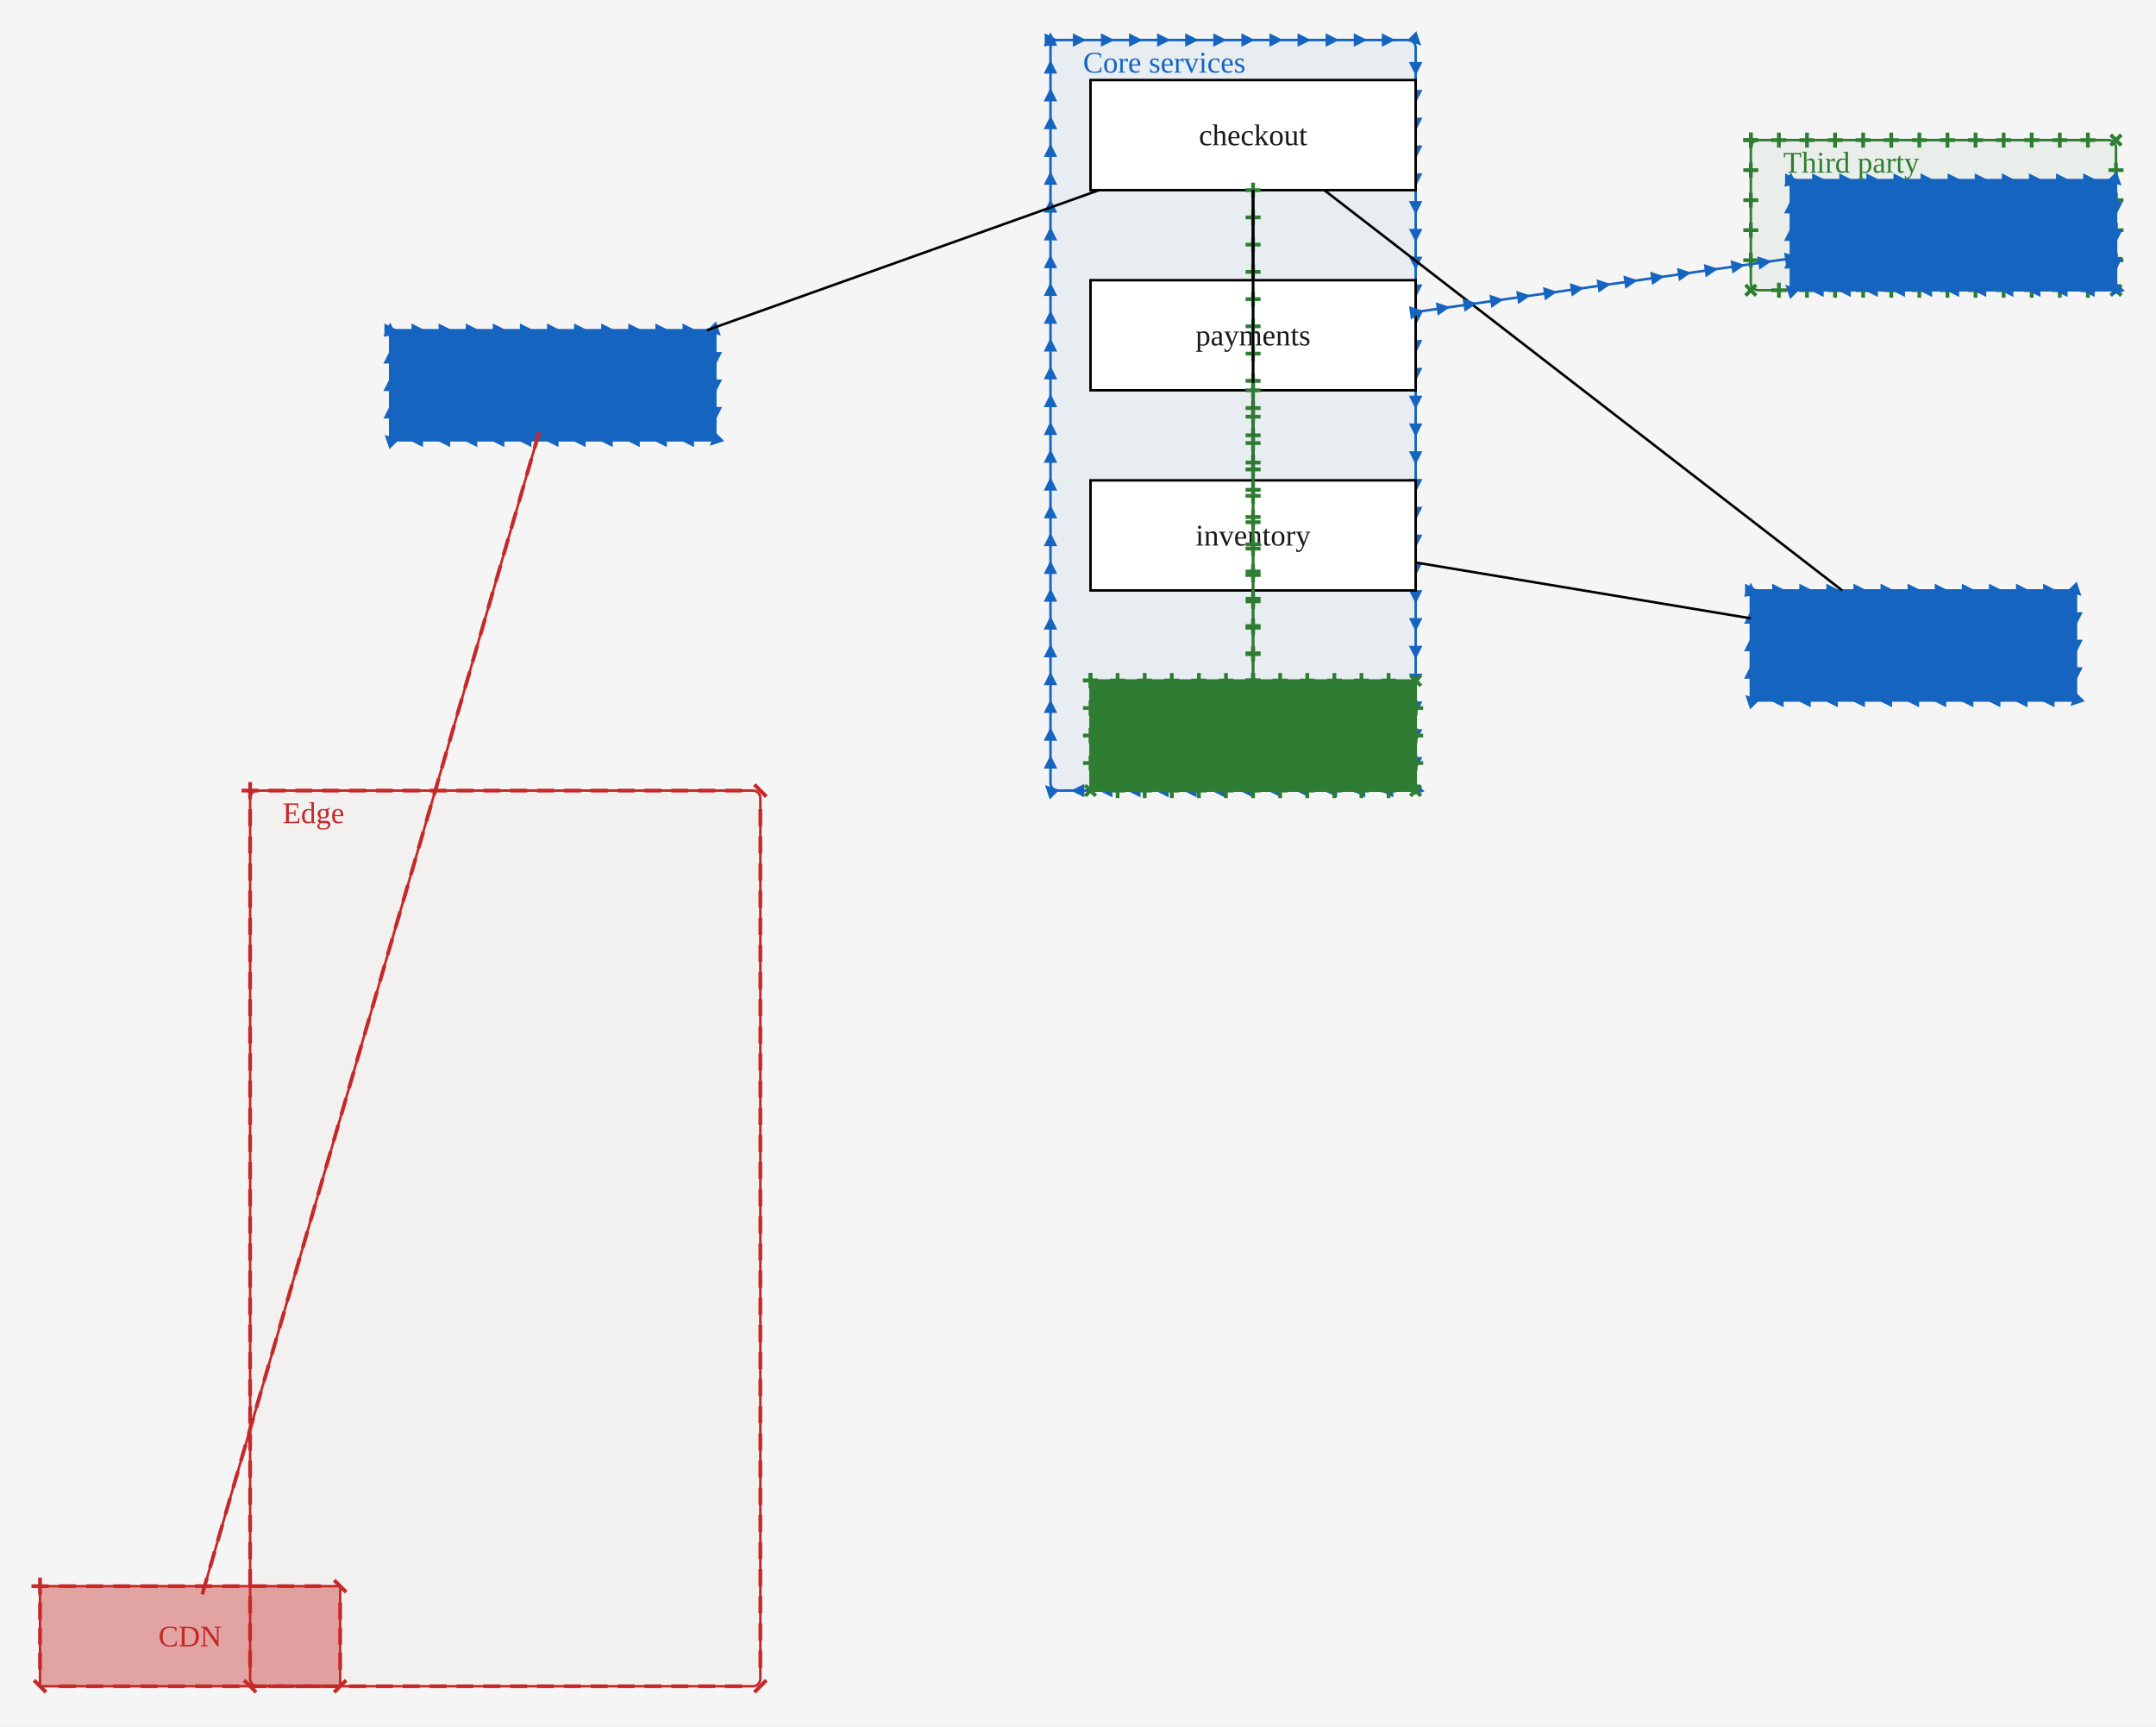
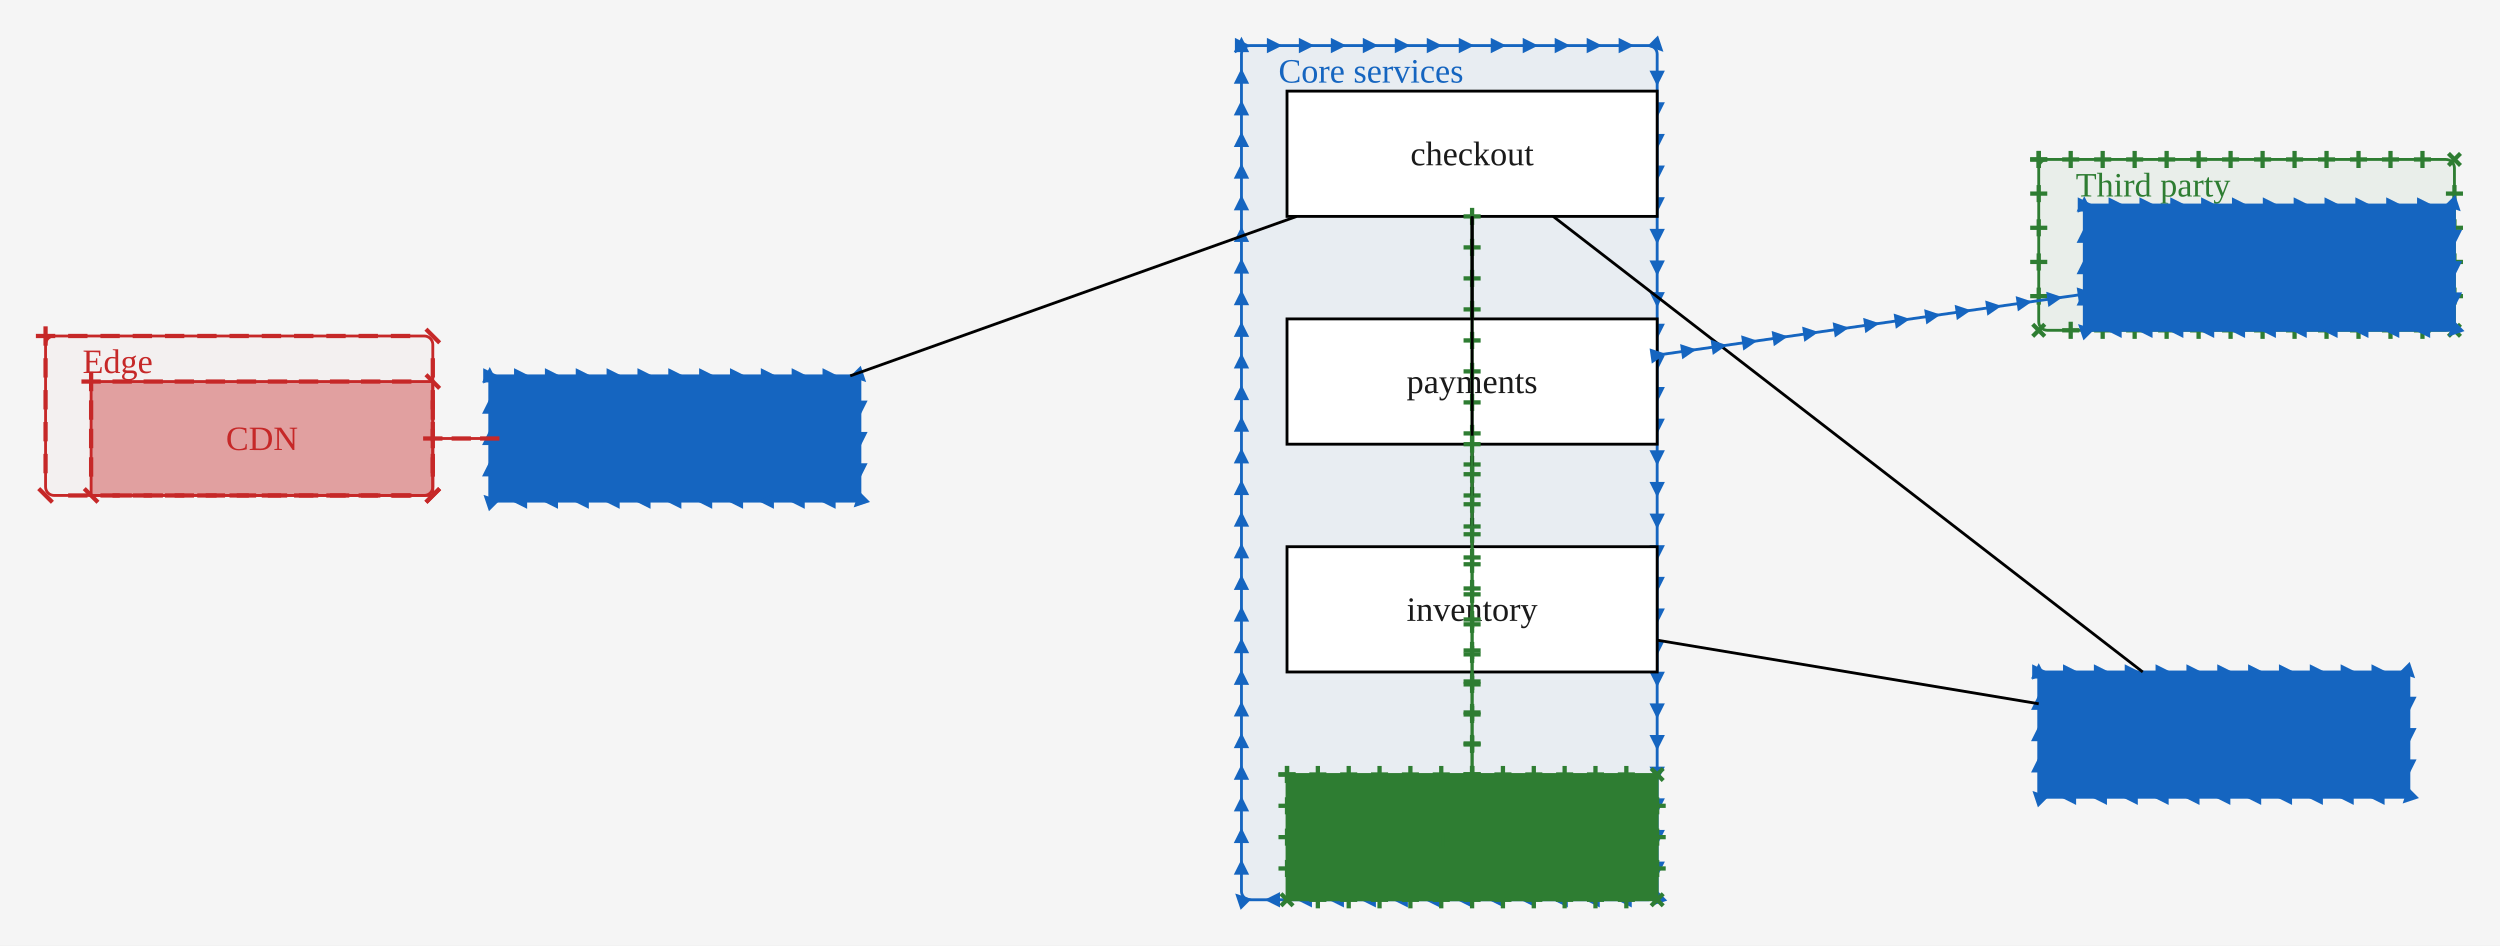
- <svg xmlns="http://www.w3.org/2000/svg" viewBox="-100.00 4.00 862.00 690.00" width="862.00" height="690.00">
+ <svg xmlns="http://www.w3.org/2000/svg" viewBox="-116.00 4.00 878.00 332.00" width="878.00" height="332.00">
  <defs>
    <marker id="ag-glyph-4-2e7d32" viewBox="-4.50 -4.50 9.00 9.00" markerWidth="9.00" markerHeight="9.00" markerUnits="userSpaceOnUse" refX="0" refY="0" orient="auto" fill="#2e7d32" stroke="#2e7d32">
      <path d="M -3,0 L 3,0 M 0,-3 L 0,3" fill="none" stroke-width="1.5" />
    </marker>
    <marker id="ag-glyph-5-c62828" viewBox="-4.50 -4.50 9.00 9.00" markerWidth="9.00" markerHeight="9.00" markerUnits="userSpaceOnUse" refX="0" refY="0" orient="auto" fill="#c62828" stroke="#c62828">
      <path d="M -3.4,0 L 3.4,0" fill="none" stroke-width="1.5" />
    </marker>
    <marker id="ag-glyph-6-1565c0" viewBox="-4.50 -4.50 9.00 9.00" markerWidth="9.00" markerHeight="9.00" markerUnits="userSpaceOnUse" refX="0" refY="0" orient="auto" fill="#1565c0" stroke="#1565c0">
      <path d="M 3.1,0 L -2.3,2.7 L -2.3,-2.7 Z" stroke="none" />
    </marker>
  </defs>
-   <rect x="-100.00" y="4.00" width="862.00" height="690.00" fill="#F5F5F5" />
+   <rect x="-116.00" y="4.00" width="878.00" height="332.00" fill="#F5F5F5" />
  <g id="group-edge" data-element-id="edge" data-kind="group">
-     <rect x="0.00" y="320.00" width="204.00" height="358.00" rx="3.00" fill="#c62828" fill-opacity="0.02" stroke="#c62828" stroke-width="1.00" />
-     <path d="M 0.00,320.00 L 10.74,320.00 L 21.47,320.00 L 32.21,320.00 L 42.95,320.00 L 53.68,320.00 L 64.42,320.00 L 75.16,320.00 L 85.89,320.00 L 96.63,320.00 L 107.37,320.00 L 118.11,320.00 L 128.84,320.00 L 139.58,320.00 L 150.32,320.00 L 161.05,320.00 L 171.79,320.00 L 182.53,320.00 L 193.26,320.00 L 204.00,320.00 L 204.00,330.85 L 204.00,341.70 L 204.00,352.55 L 204.00,363.39 L 204.00,374.24 L 204.00,385.09 L 204.00,395.94 L 204.00,406.79 L 204.00,417.64 L 204.00,428.48 L 204.00,439.33 L 204.00,450.18 L 204.00,461.03 L 204.00,471.88 L 204.00,482.73 L 204.00,493.58 L 204.00,504.42 L 204.00,515.27 L 204.00,526.12 L 204.00,536.97 L 204.00,547.82 L 204.00,558.67 L 204.00,569.52 L 204.00,580.36 L 204.00,591.21 L 204.00,602.06 L 204.00,612.91 L 204.00,623.76 L 204.00,634.61 L 204.00,645.45 L 204.00,656.30 L 204.00,667.15 L 204.00,678.00 L 193.26,678.00 L 182.53,678.00 L 171.79,678.00 L 161.05,678.00 L 150.32,678.00 L 139.58,678.00 L 128.84,678.00 L 118.11,678.00 L 107.37,678.00 L 96.63,678.00 L 85.89,678.00 L 75.16,678.00 L 64.42,678.00 L 53.68,678.00 L 42.95,678.00 L 32.21,678.00 L 21.47,678.00 L 10.74,678.00 L 0.00,678.00 L 0.00,667.15 L 0.00,656.30 L 0.00,645.45 L 0.00,634.61 L 0.00,623.76 L 0.00,612.91 L 0.00,602.06 L 0.00,591.21 L 0.00,580.36 L 0.00,569.52 L 0.00,558.67 L 0.00,547.82 L 0.00,536.97 L 0.00,526.12 L 0.00,515.27 L 0.00,504.42 L 0.00,493.58 L 0.00,482.73 L 0.00,471.88 L 0.00,461.03 L 0.00,450.18 L 0.00,439.33 L 0.00,428.48 L 0.00,417.64 L 0.00,406.79 L 0.00,395.94 L 0.00,385.09 L 0.00,374.24 L 0.00,363.39 L 0.00,352.55 L 0.00,341.70 L 0.00,330.85 L 0.00,320.00" fill="none" stroke="none" marker-start="url(#ag-glyph-5-c62828)" marker-mid="url(#ag-glyph-5-c62828)" marker-end="url(#ag-glyph-5-c62828)" />
-     <text x="13.00" y="333.00" text-anchor="start" fill="#c62828">
-       <tspan x="13.00" dy="0">Edge</tspan>
+     <rect x="-100.00" y="122.00" width="136.00" height="56.00" rx="3.00" fill="#c62828" fill-opacity="0.02" stroke="#c62828" stroke-width="1.00" />
+     <path d="M -100.00,122.00 L -88.67,122.00 L -77.33,122.00 L -66.00,122.00 L -54.67,122.00 L -43.33,122.00 L -32.00,122.00 L -20.67,122.00 L -9.33,122.00 L 2.00,122.00 L 13.33,122.00 L 24.67,122.00 L 36.00,122.00 L 36.00,133.20 L 36.00,144.40 L 36.00,155.60 L 36.00,166.80 L 36.00,178.00 L 24.67,178.00 L 13.33,178.00 L 2.00,178.00 L -9.33,178.00 L -20.67,178.00 L -32.00,178.00 L -43.33,178.00 L -54.67,178.00 L -66.00,178.00 L -77.33,178.00 L -88.67,178.00 L -100.00,178.00 L -100.00,166.80 L -100.00,155.60 L -100.00,144.40 L -100.00,133.20 L -100.00,122.00" fill="none" stroke="none" marker-start="url(#ag-glyph-5-c62828)" marker-mid="url(#ag-glyph-5-c62828)" marker-end="url(#ag-glyph-5-c62828)" />
+     <text x="-87.00" y="135.00" text-anchor="start" fill="#c62828">
+       <tspan x="-87.00" dy="0">Edge</tspan>
    </text>
  </g>
  <g id="group-external" data-element-id="external" data-kind="group">
    <rect x="600.00" y="60.00" width="146.00" height="60.00" rx="3.00" fill="#2e7d32" fill-opacity="0.06" stroke="#2e7d32" stroke-width="1.00" />
    <path d="M 600.00,60.00 L 611.23,60.00 L 622.46,60.00 L 633.69,60.00 L 644.92,60.00 L 656.15,60.00 L 667.38,60.00 L 678.62,60.00 L 689.85,60.00 L 701.08,60.00 L 712.31,60.00 L 723.54,60.00 L 734.77,60.00 L 746.00,60.00 L 746.00,72.00 L 746.00,84.00 L 746.00,96.00 L 746.00,108.00 L 746.00,120.00 L 734.77,120.00 L 723.54,120.00 L 712.31,120.00 L 701.08,120.00 L 689.85,120.00 L 678.62,120.00 L 667.38,120.00 L 656.15,120.00 L 644.92,120.00 L 633.69,120.00 L 622.46,120.00 L 611.23,120.00 L 600.00,120.00 L 600.00,108.00 L 600.00,96.00 L 600.00,84.00 L 600.00,72.00 L 600.00,60.00" fill="none" stroke="none" marker-start="url(#ag-glyph-4-2e7d32)" marker-mid="url(#ag-glyph-4-2e7d32)" marker-end="url(#ag-glyph-4-2e7d32)" />
    <text x="613.00" y="73.00" text-anchor="start" fill="#2e7d32">
      <tspan x="613.00" dy="0">Third party</tspan>
    </text>
  </g>
  <g id="group-services" data-element-id="services" data-kind="group">
    <rect x="320.00" y="20.00" width="146.00" height="300.00" rx="3.00" fill="#1565c0" fill-opacity="0.06" stroke="#1565c0" stroke-width="1.00" />
    <path d="M 320.00,20.00 L 331.23,20.00 L 342.46,20.00 L 353.69,20.00 L 364.92,20.00 L 376.15,20.00 L 387.38,20.00 L 398.62,20.00 L 409.85,20.00 L 421.08,20.00 L 432.31,20.00 L 443.54,20.00 L 454.77,20.00 L 466.00,20.00 L 466.00,31.11 L 466.00,42.22 L 466.00,53.33 L 466.00,64.44 L 466.00,75.56 L 466.00,86.67 L 466.00,97.78 L 466.00,108.89 L 466.00,120.00 L 466.00,131.11 L 466.00,142.22 L 466.00,153.33 L 466.00,164.44 L 466.00,175.56 L 466.00,186.67 L 466.00,197.78 L 466.00,208.89 L 466.00,220.00 L 466.00,231.11 L 466.00,242.22 L 466.00,253.33 L 466.00,264.44 L 466.00,275.56 L 466.00,286.67 L 466.00,297.78 L 466.00,308.89 L 466.00,320.00 L 454.77,320.00 L 443.54,320.00 L 432.31,320.00 L 421.08,320.00 L 409.85,320.00 L 398.62,320.00 L 387.38,320.00 L 376.15,320.00 L 364.92,320.00 L 353.69,320.00 L 342.46,320.00 L 331.23,320.00 L 320.00,320.00 L 320.00,308.89 L 320.00,297.78 L 320.00,286.67 L 320.00,275.56 L 320.00,264.44 L 320.00,253.33 L 320.00,242.22 L 320.00,231.11 L 320.00,220.00 L 320.00,208.89 L 320.00,197.78 L 320.00,186.67 L 320.00,175.56 L 320.00,164.44 L 320.00,153.33 L 320.00,142.22 L 320.00,131.11 L 320.00,120.00 L 320.00,108.89 L 320.00,97.78 L 320.00,86.67 L 320.00,75.56 L 320.00,64.44 L 320.00,53.33 L 320.00,42.22 L 320.00,31.11 L 320.00,20.00" fill="none" stroke="none" marker-start="url(#ag-glyph-6-1565c0)" marker-mid="url(#ag-glyph-6-1565c0)" marker-end="url(#ag-glyph-6-1565c0)" />
    <text x="333.00" y="33.00" text-anchor="start" fill="#1565c0">
      <tspan x="333.00" dy="0">Core services</tspan>
    </text>
  </g>
  <g id="node-cdn" data-element-id="cdn" data-kind="node">
-     <rect x="-84.00" y="638.00" width="120.00" height="40.00" rx="0.00" fill="#c62828" fill-opacity="0.40" stroke="#c62828" />
-     <path d="M -84.00,638.00 L -73.09,638.00 L -62.18,638.00 L -51.27,638.00 L -40.36,638.00 L -29.45,638.00 L -18.55,638.00 L -7.64,638.00 L 3.27,638.00 L 14.18,638.00 L 25.09,638.00 L 36.00,638.00 L 36.00,648.00 L 36.00,658.00 L 36.00,668.00 L 36.00,678.00 L 25.09,678.00 L 14.18,678.00 L 3.27,678.00 L -7.64,678.00 L -18.55,678.00 L -29.45,678.00 L -40.36,678.00 L -51.27,678.00 L -62.18,678.00 L -73.09,678.00 L -84.00,678.00 L -84.00,668.00 L -84.00,658.00 L -84.00,648.00 L -84.00,638.00" fill="none" stroke="none" marker-start="url(#ag-glyph-5-c62828)" marker-mid="url(#ag-glyph-5-c62828)" marker-end="url(#ag-glyph-5-c62828)" />
-     <text x="-24.00" y="658.00" text-anchor="middle" dominant-baseline="central" fill="#c62828">
+     <rect x="-84.00" y="138.00" width="120.00" height="40.00" rx="0.00" fill="#c62828" fill-opacity="0.40" stroke="#c62828" />
+     <path d="M -84.00,138.00 L -73.09,138.00 L -62.18,138.00 L -51.27,138.00 L -40.36,138.00 L -29.45,138.00 L -18.55,138.00 L -7.64,138.00 L 3.27,138.00 L 14.18,138.00 L 25.09,138.00 L 36.00,138.00 L 36.00,148.00 L 36.00,158.00 L 36.00,168.00 L 36.00,178.00 L 25.09,178.00 L 14.18,178.00 L 3.27,178.00 L -7.64,178.00 L -18.55,178.00 L -29.45,178.00 L -40.36,178.00 L -51.27,178.00 L -62.18,178.00 L -73.09,178.00 L -84.00,178.00 L -84.00,168.00 L -84.00,158.00 L -84.00,148.00 L -84.00,138.00" fill="none" stroke="none" marker-start="url(#ag-glyph-5-c62828)" marker-mid="url(#ag-glyph-5-c62828)" marker-end="url(#ag-glyph-5-c62828)" />
+     <text x="-24.00" y="158.00" text-anchor="middle" dominant-baseline="central" fill="#c62828">
      <tspan x="-24.00" dy="0">CDN</tspan>
    </text>
  </g>
  <g id="node-checkout" data-element-id="checkout" data-kind="node">
    <rect x="336.00" y="36.00" width="130.00" height="44.00" rx="0.00" fill="#FFFFFF" stroke="#000000" />
    <text x="401.00" y="58.00" text-anchor="middle" dominant-baseline="central" fill="#1a1a1a">
      <tspan x="401.00" dy="0">checkout</tspan>
    </text>
  </g>
  <g id="node-fraud" data-element-id="fraud" data-kind="node">
    <rect x="336.00" y="276.00" width="130.00" height="44.00" rx="0.00" fill="#2e7d32" stroke="#2e7d32" />
    <path d="M 336.00,276.00 L 346.83,276.00 L 357.67,276.00 L 368.50,276.00 L 379.33,276.00 L 390.17,276.00 L 401.00,276.00 L 411.83,276.00 L 422.67,276.00 L 433.50,276.00 L 444.33,276.00 L 455.17,276.00 L 466.00,276.00 L 466.00,287.00 L 466.00,298.00 L 466.00,309.00 L 466.00,320.00 L 455.17,320.00 L 444.33,320.00 L 433.50,320.00 L 422.67,320.00 L 411.83,320.00 L 401.00,320.00 L 390.17,320.00 L 379.33,320.00 L 368.50,320.00 L 357.67,320.00 L 346.83,320.00 L 336.00,320.00 L 336.00,309.00 L 336.00,298.00 L 336.00,287.00 L 336.00,276.00" fill="none" stroke="none" marker-start="url(#ag-glyph-4-2e7d32)" marker-mid="url(#ag-glyph-4-2e7d32)" marker-end="url(#ag-glyph-4-2e7d32)" />
    <text x="401.00" y="298.00" text-anchor="middle" dominant-baseline="central" fill="#2e7d32">
      <tspan x="401.00" dy="0">fraud check</tspan>
    </text>
  </g>
  <g id="node-gateway" data-element-id="gateway" data-kind="node">
    <rect x="56.00" y="136.00" width="130.00" height="44.00" rx="0.00" fill="#1565c0" stroke="#1565c0" />
    <path d="M 56.00,136.00 L 66.83,136.00 L 77.67,136.00 L 88.50,136.00 L 99.33,136.00 L 110.17,136.00 L 121.00,136.00 L 131.83,136.00 L 142.67,136.00 L 153.50,136.00 L 164.33,136.00 L 175.17,136.00 L 186.00,136.00 L 186.00,147.00 L 186.00,158.00 L 186.00,169.00 L 186.00,180.00 L 175.17,180.00 L 164.33,180.00 L 153.50,180.00 L 142.67,180.00 L 131.83,180.00 L 121.00,180.00 L 110.17,180.00 L 99.33,180.00 L 88.50,180.00 L 77.67,180.00 L 66.83,180.00 L 56.00,180.00 L 56.00,169.00 L 56.00,158.00 L 56.00,147.00 L 56.00,136.00" fill="none" stroke="none" marker-start="url(#ag-glyph-6-1565c0)" marker-mid="url(#ag-glyph-6-1565c0)" marker-end="url(#ag-glyph-6-1565c0)" />
    <text x="121.00" y="158.00" text-anchor="middle" dominant-baseline="central" fill="#1565c0">
      <tspan x="121.00" dy="0">API gateway</tspan>
    </text>
  </g>
  <g id="node-inventory" data-element-id="inventory" data-kind="node">
    <rect x="336.00" y="196.00" width="130.00" height="44.00" rx="0.00" fill="#FFFFFF" stroke="#000000" />
    <text x="401.00" y="218.00" text-anchor="middle" dominant-baseline="central" fill="#1a1a1a">
      <tspan x="401.00" dy="0">inventory</tspan>
    </text>
  </g>
  <g id="node-orders" data-element-id="orders" data-kind="node">
    <rect x="600.00" y="240.00" width="130.00" height="44.00" rx="0.00" fill="#1565c0" stroke="#1565c0" />
    <path d="M 600.00,240.00 L 610.83,240.00 L 621.67,240.00 L 632.50,240.00 L 643.33,240.00 L 654.17,240.00 L 665.00,240.00 L 675.83,240.00 L 686.67,240.00 L 697.50,240.00 L 708.33,240.00 L 719.17,240.00 L 730.00,240.00 L 730.00,251.00 L 730.00,262.00 L 730.00,273.00 L 730.00,284.00 L 719.17,284.00 L 708.33,284.00 L 697.50,284.00 L 686.67,284.00 L 675.83,284.00 L 665.00,284.00 L 654.17,284.00 L 643.33,284.00 L 632.50,284.00 L 621.67,284.00 L 610.83,284.00 L 600.00,284.00 L 600.00,273.00 L 600.00,262.00 L 600.00,251.00 L 600.00,240.00" fill="none" stroke="none" marker-start="url(#ag-glyph-6-1565c0)" marker-mid="url(#ag-glyph-6-1565c0)" marker-end="url(#ag-glyph-6-1565c0)" />
    <text x="665.00" y="262.00" text-anchor="middle" dominant-baseline="central" fill="#1565c0">
      <tspan x="665.00" dy="0">orders (postgres)</tspan>
    </text>
  </g>
  <g id="node-payments" data-element-id="payments" data-kind="node">
    <rect x="336.00" y="116.00" width="130.00" height="44.00" rx="0.00" fill="#FFFFFF" stroke="#000000" />
    <text x="401.00" y="138.00" text-anchor="middle" dominant-baseline="central" fill="#1a1a1a">
      <tspan x="401.00" dy="0">payments</tspan>
    </text>
  </g>
  <g id="node-stripe" data-element-id="stripe" data-kind="node">
    <rect x="616.00" y="76.00" width="130.00" height="44.00" rx="0.00" fill="#1565c0" stroke="#1565c0" />
    <path d="M 616.00,76.00 L 626.83,76.00 L 637.67,76.00 L 648.50,76.00 L 659.33,76.00 L 670.17,76.00 L 681.00,76.00 L 691.83,76.00 L 702.67,76.00 L 713.50,76.00 L 724.33,76.00 L 735.17,76.00 L 746.00,76.00 L 746.00,87.00 L 746.00,98.00 L 746.00,109.00 L 746.00,120.00 L 735.17,120.00 L 724.33,120.00 L 713.50,120.00 L 702.67,120.00 L 691.83,120.00 L 681.00,120.00 L 670.17,120.00 L 659.33,120.00 L 648.50,120.00 L 637.67,120.00 L 626.83,120.00 L 616.00,120.00 L 616.00,109.00 L 616.00,98.00 L 616.00,87.00 L 616.00,76.00" fill="none" stroke="none" marker-start="url(#ag-glyph-6-1565c0)" marker-mid="url(#ag-glyph-6-1565c0)" marker-end="url(#ag-glyph-6-1565c0)" />
    <text x="681.00" y="98.00" text-anchor="middle" dominant-baseline="central" fill="#1565c0">
      <tspan x="681.00" dy="0">Stripe</tspan>
    </text>
  </g>
  <g id="edge-cdn__gateway" data-element-id="cdn__gateway" data-kind="edge">
-     <path d="M -18.20,638.00 L 114.62,180.00" fill="none" stroke="transparent" stroke-width="12" style="pointer-events: stroke" />
-     <path d="M -18.20,638.00 L 114.62,180.00" fill="none" stroke="#c62828" stroke-width="1.00" />
-     <path d="M -18.20,638.00 L -15.11,627.35 L -12.02,616.70 L -8.93,606.05 L -5.84,595.40 L -2.76,584.74 L 0.33,574.09 L 3.42,563.44 L 6.51,552.79 L 9.60,542.14 L 12.69,531.49 L 15.78,520.84 L 18.87,510.19 L 21.95,499.53 L 25.04,488.88 L 28.13,478.23 L 31.22,467.58 L 34.31,456.93 L 37.40,446.28 L 40.49,435.63 L 43.58,424.98 L 46.67,414.33 L 49.75,403.67 L 52.84,393.02 L 55.93,382.37 L 59.02,371.72 L 62.11,361.07 L 65.20,350.42 L 68.29,339.77 L 71.38,329.12 L 74.47,318.47 L 77.55,307.81 L 80.64,297.16 L 83.73,286.51 L 86.82,275.86 L 89.91,265.21 L 93.00,254.56 L 96.09,243.91 L 99.18,233.26 L 102.26,222.60 L 105.35,211.95 L 108.44,201.30 L 111.53,190.65 L 114.62,180.00" fill="none" stroke="none" marker-start="url(#ag-glyph-5-c62828)" marker-mid="url(#ag-glyph-5-c62828)" marker-end="url(#ag-glyph-5-c62828)" />
+     <path d="M 36.00,158.00 L 56.00,158.00" fill="none" stroke="transparent" stroke-width="12" style="pointer-events: stroke" />
+     <path d="M 36.00,158.00 L 56.00,158.00" fill="none" stroke="#c62828" stroke-width="1.00" />
+     <path d="M 36.00,158.00 L 46.00,158.00 L 56.00,158.00" fill="none" stroke="none" marker-start="url(#ag-glyph-5-c62828)" marker-mid="url(#ag-glyph-5-c62828)" marker-end="url(#ag-glyph-5-c62828)" />
  </g>
  <g id="edge-checkout__fraud" data-element-id="checkout__fraud" data-kind="edge">
    <path d="M 401.00,80.00 L 401.00,276.00" fill="none" stroke="transparent" stroke-width="12" style="pointer-events: stroke" />
    <path d="M 401.00,80.00 L 401.00,276.00" fill="none" stroke="#2e7d32" stroke-width="1.00" />
    <path d="M 401.00,80.00 L 401.00,90.89 L 401.00,101.78 L 401.00,112.67 L 401.00,123.56 L 401.00,134.44 L 401.00,145.33 L 401.00,156.22 L 401.00,167.11 L 401.00,178.00 L 401.00,188.89 L 401.00,199.78 L 401.00,210.67 L 401.00,221.56 L 401.00,232.44 L 401.00,243.33 L 401.00,254.22 L 401.00,265.11 L 401.00,276.00" fill="none" stroke="none" marker-start="url(#ag-glyph-4-2e7d32)" marker-mid="url(#ag-glyph-4-2e7d32)" marker-end="url(#ag-glyph-4-2e7d32)" />
  </g>
  <g id="edge-checkout__inventory" data-element-id="checkout__inventory" data-kind="edge">
    <path d="M 401.00,80.00 L 401.00,196.00" fill="none" stroke="transparent" stroke-width="12" style="pointer-events: stroke" />
    <path d="M 401.00,80.00 L 401.00,196.00" fill="none" stroke="#000000" stroke-width="1.00" />
  </g>
  <g id="edge-checkout__orders" data-element-id="checkout__orders" data-kind="edge">
    <path d="M 429.47,80.00 L 636.53,240.00" fill="none" stroke="transparent" stroke-width="12" style="pointer-events: stroke" />
    <path d="M 429.47,80.00 L 636.53,240.00" fill="none" stroke="#000000" stroke-width="1.00" />
  </g>
  <g id="edge-checkout__payments" data-element-id="checkout__payments" data-kind="edge">
    <path d="M 401.00,80.00 L 401.00,116.00" fill="none" stroke="transparent" stroke-width="12" style="pointer-events: stroke" />
    <path d="M 401.00,80.00 L 401.00,116.00" fill="none" stroke="#000000" stroke-width="1.00" />
  </g>
  <g id="edge-fraud__payments" data-element-id="fraud__payments" data-kind="edge">
    <path d="M 401.00,276.00 L 401.00,160.00" fill="none" stroke="transparent" stroke-width="12" style="pointer-events: stroke" />
    <path d="M 401.00,276.00 L 401.00,160.00" fill="none" stroke="#2e7d32" stroke-width="1.00" />
    <path d="M 401.00,276.00 L 401.00,265.45 L 401.00,254.91 L 401.00,244.36 L 401.00,233.82 L 401.00,223.27 L 401.00,212.73 L 401.00,202.18 L 401.00,191.64 L 401.00,181.09 L 401.00,170.55 L 401.00,160.00" fill="none" stroke="none" marker-start="url(#ag-glyph-4-2e7d32)" marker-mid="url(#ag-glyph-4-2e7d32)" marker-end="url(#ag-glyph-4-2e7d32)" />
  </g>
  <g id="edge-gateway__checkout" data-element-id="gateway__checkout" data-kind="edge">
    <path d="M 182.60,136.00 L 339.40,80.00" fill="none" stroke="transparent" stroke-width="12" style="pointer-events: stroke" />
    <path d="M 182.60,136.00 L 339.40,80.00" fill="none" stroke="#000000" stroke-width="1.00" />
  </g>
  <g id="edge-inventory__orders" data-element-id="inventory__orders" data-kind="edge">
    <path d="M 466.00,228.83 L 600.00,251.17" fill="none" stroke="transparent" stroke-width="12" style="pointer-events: stroke" />
    <path d="M 466.00,228.83 L 600.00,251.17" fill="none" stroke="#000000" stroke-width="1.00" />
  </g>
  <g id="edge-payments__stripe" data-element-id="payments__stripe" data-kind="edge">
    <path d="M 466.00,128.71 L 616.00,107.29" fill="none" stroke="transparent" stroke-width="12" style="pointer-events: stroke" />
    <path d="M 466.00,128.71 L 616.00,107.29" fill="none" stroke="#1565c0" stroke-width="1.00" />
    <path d="M 466.00,128.71 L 476.71,127.18 L 487.43,125.65 L 498.14,124.12 L 508.86,122.59 L 519.57,121.06 L 530.29,119.53 L 541.00,118.00 L 551.71,116.47 L 562.43,114.94 L 573.14,113.41 L 583.86,111.88 L 594.57,110.35 L 605.29,108.82 L 616.00,107.29" fill="none" stroke="none" marker-start="url(#ag-glyph-6-1565c0)" marker-mid="url(#ag-glyph-6-1565c0)" marker-end="url(#ag-glyph-6-1565c0)" />
  </g>
</svg>
